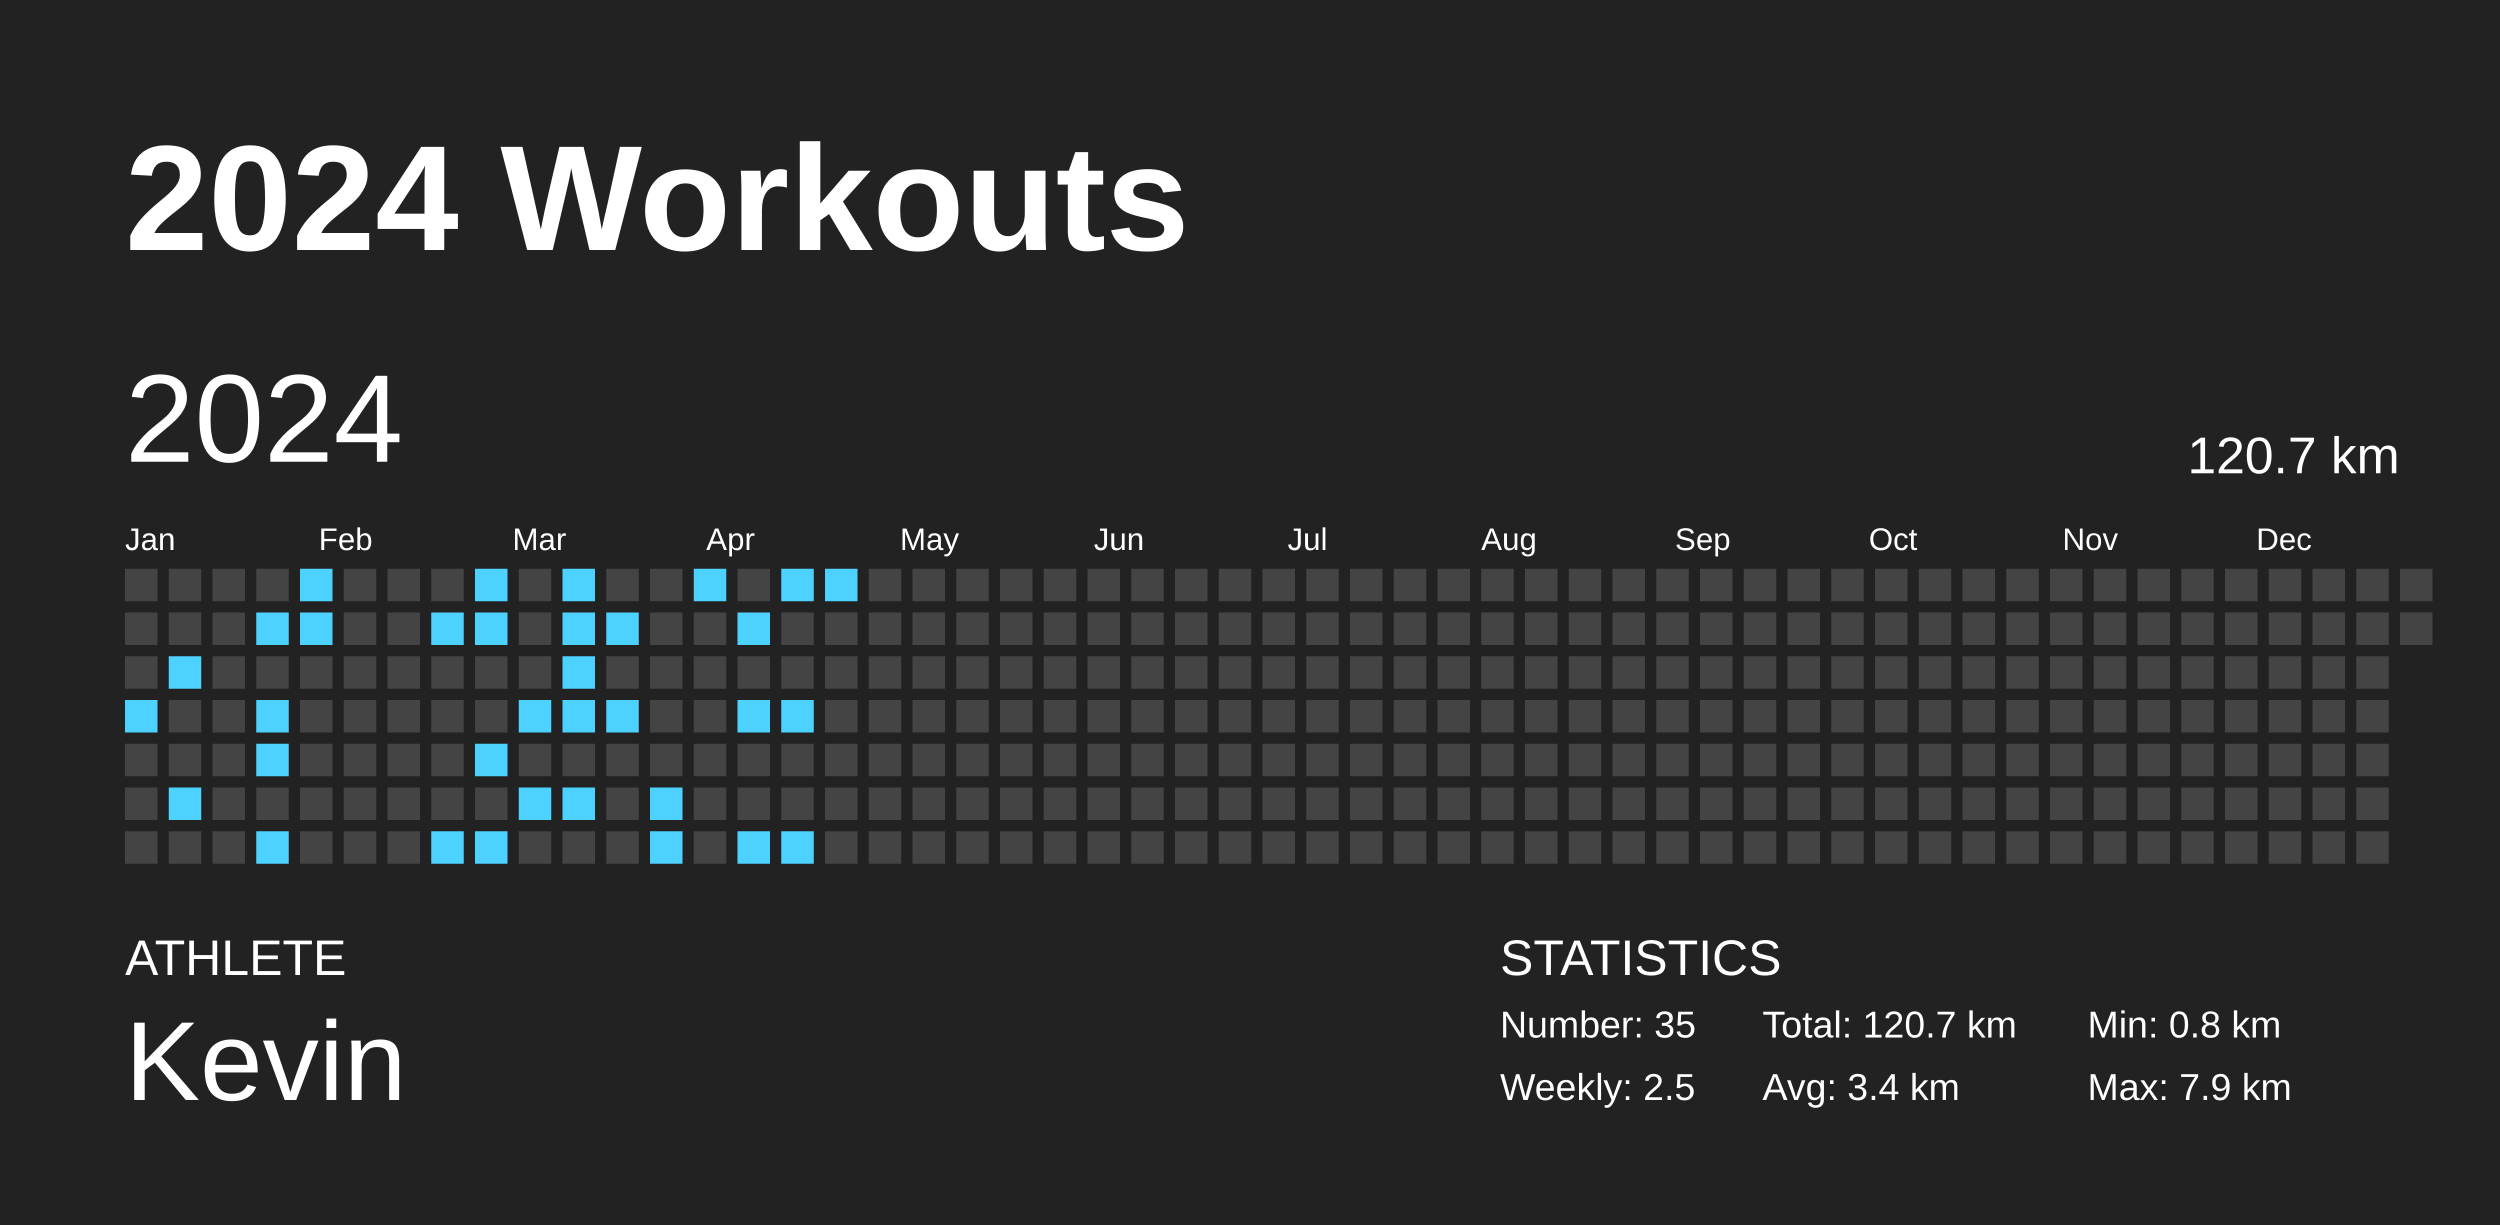
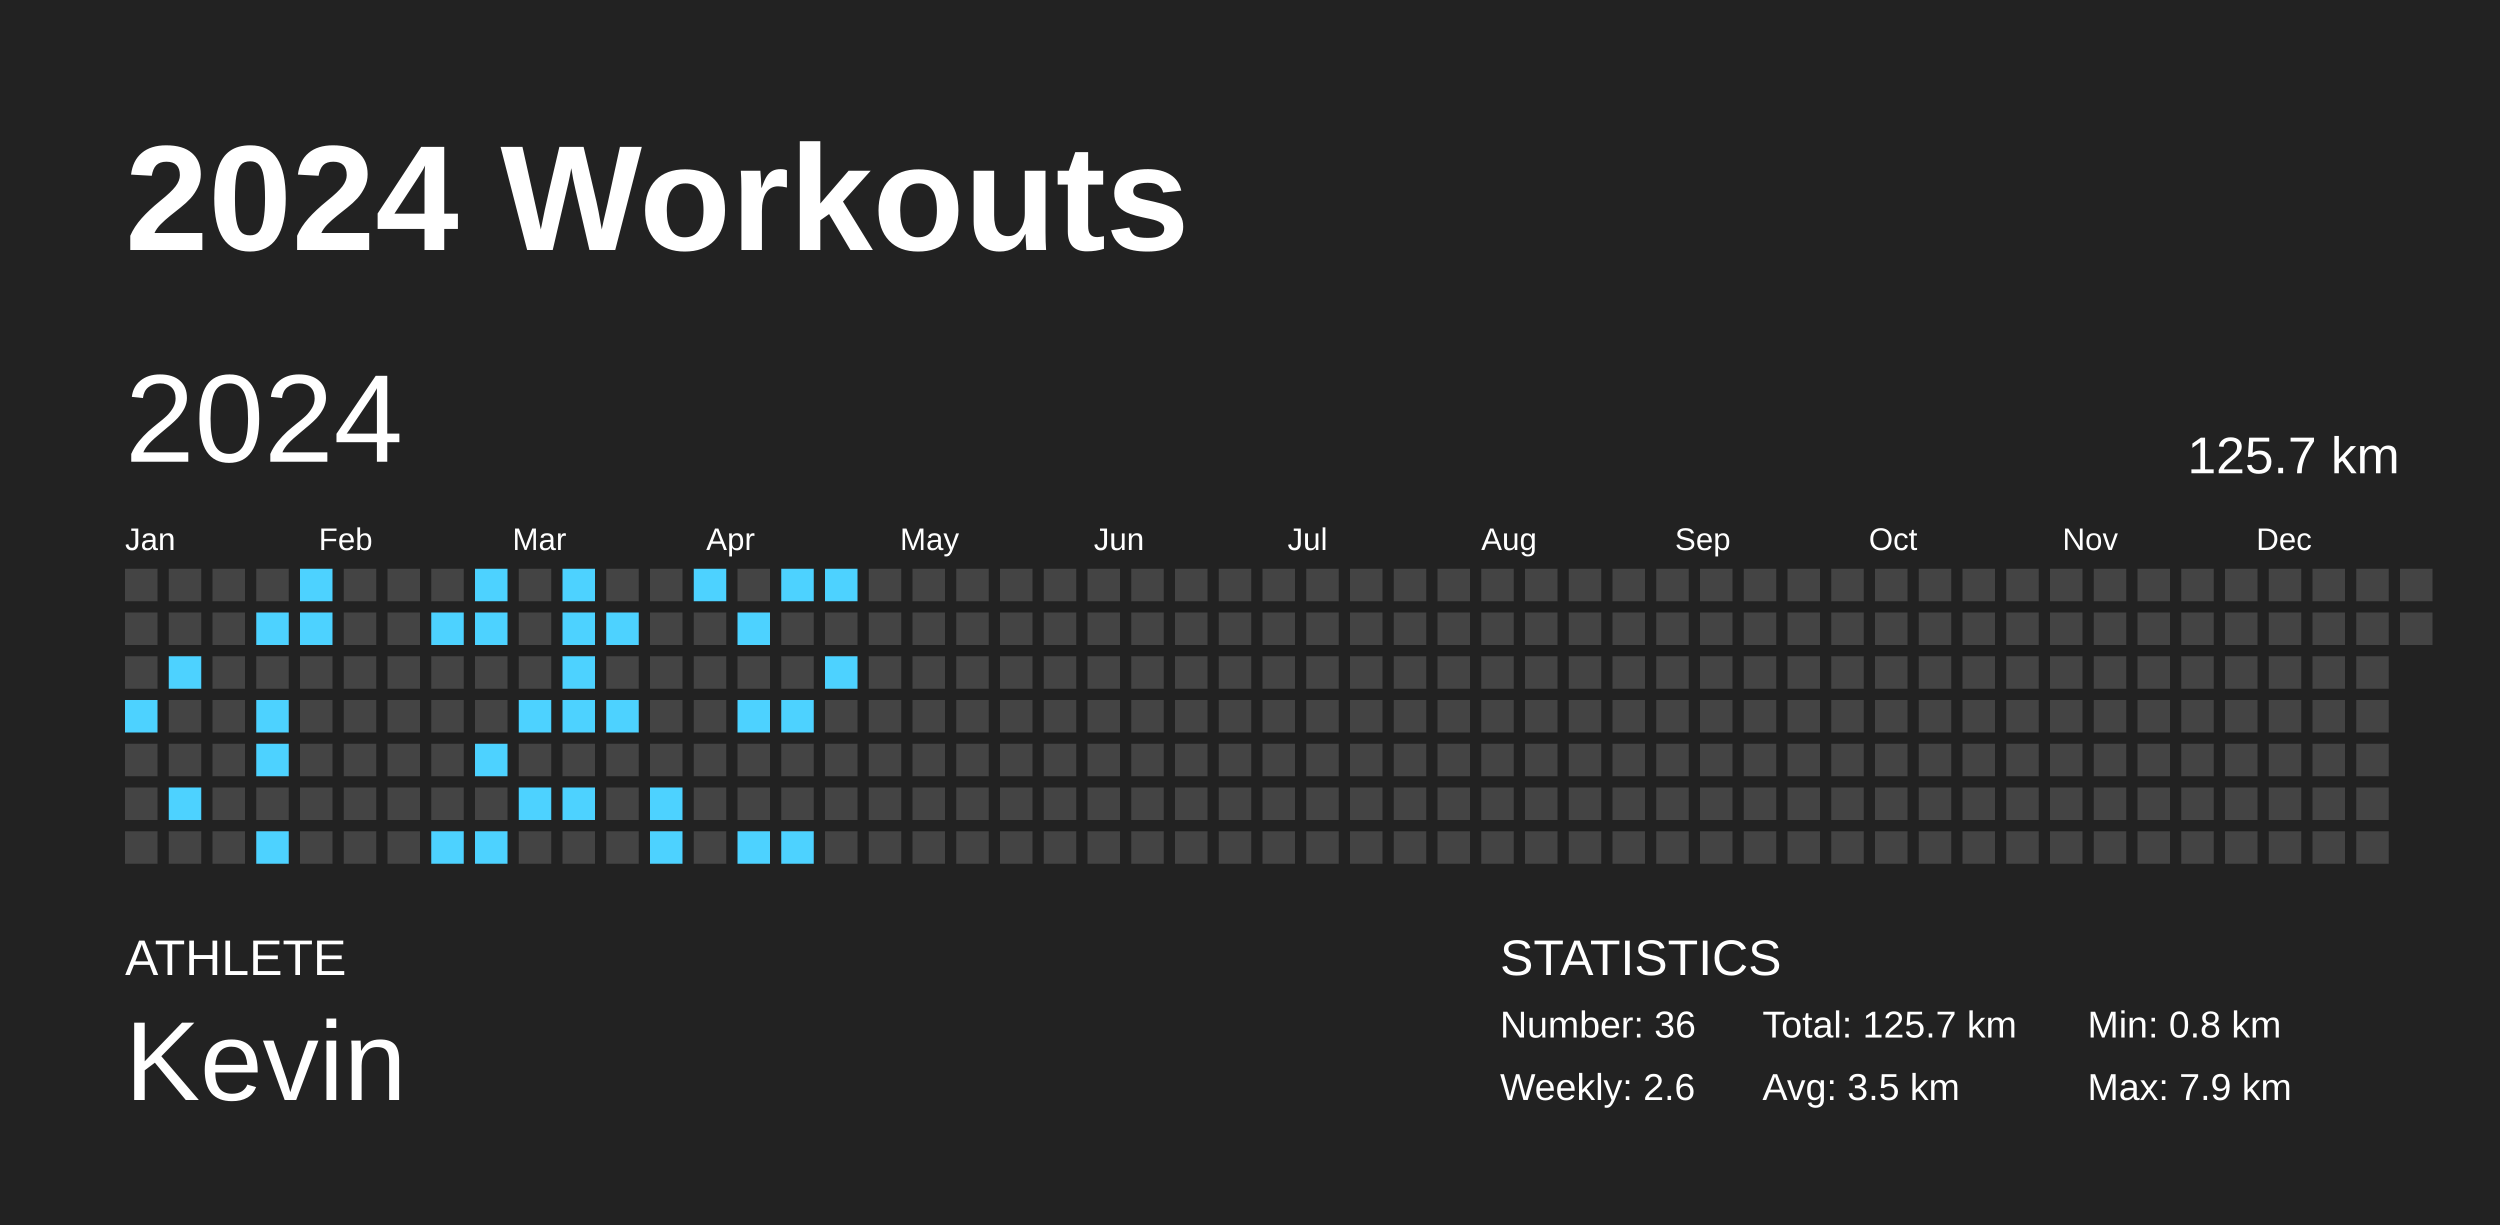
<svg xmlns="http://www.w3.org/2000/svg" baseProfile="full" height="98mm" version="1.1" viewBox="0,0,200,98" width="200mm">
  <defs />
  <rect fill="#222222" height="98" width="200" x="0" y="0" />
  <text fill="#FFFFFF" style="font-size:12px; font-family:Arial; font-weight:bold;" x="10" y="20">2024 Workouts</text>
  <text fill="#FFFFFF" style="font-size:4px; font-family:Arial" x="10" y="78">ATHLETE</text>
  <text fill="#FFFFFF" style="font-size:9px; font-family:Arial" x="10" y="88">Kevin</text>
  <text fill="#FFFFFF" style="font-size:4px; font-family:Arial" x="120" y="78">STATISTICS</text>
-   <text fill="#FFFFFF" style="font-size:3px; font-family:Arial" x="120" y="83">Number: 35</text>
-   <text fill="#FFFFFF" style="font-size:3px; font-family:Arial" x="120" y="88">Weekly: 2.5</text>
-   <text fill="#FFFFFF" style="font-size:3px; font-family:Arial" x="141" y="83">Total: 120.7 km</text>
-   <text fill="#FFFFFF" style="font-size:3px; font-family:Arial" x="141" y="88">Avg: 3.4 km</text>
+   <text fill="#FFFFFF" style="font-size:3px; font-family:Arial" x="120" y="83">Number: 36</text>
+   <text fill="#FFFFFF" style="font-size:3px; font-family:Arial" x="120" y="88">Weekly: 2.6</text>
+   <text fill="#FFFFFF" style="font-size:3px; font-family:Arial" x="141" y="83">Total: 125.7 km</text>
+   <text fill="#FFFFFF" style="font-size:3px; font-family:Arial" x="141" y="88">Avg: 3.5 km</text>
  <text fill="#FFFFFF" style="font-size:3px; font-family:Arial" x="167" y="83">Min: 0.8 km</text>
  <text fill="#FFFFFF" style="font-size:3px; font-family:Arial" x="167" y="88">Max: 7.9 km</text>
  <text dominant-baseline="hanging" fill="#FFFFFF" style="font-size:10.0px; font-family:Arial;" x="10" y="30">2024</text>
-   <text dominant-baseline="hanging" fill="#FFFFFF" style="font-size:4.125px; font-family:Arial;" x="175" y="35">120.7 km</text>
+   <text dominant-baseline="hanging" fill="#FFFFFF" style="font-size:4.125px; font-family:Arial;" x="175" y="35">125.7 km</text>
  <text fill="#FFFFFF" style="font-size:2.5px; font-family:Arial" x="10.0" y="44">Jan</text>
  <text fill="#FFFFFF" style="font-size:2.5px; font-family:Arial" x="25.5" y="44">Feb</text>
  <text fill="#FFFFFF" style="font-size:2.5px; font-family:Arial" x="41.0" y="44">Mar</text>
  <text fill="#FFFFFF" style="font-size:2.5px; font-family:Arial" x="56.5" y="44">Apr</text>
  <text fill="#FFFFFF" style="font-size:2.5px; font-family:Arial" x="72.0" y="44">May</text>
  <text fill="#FFFFFF" style="font-size:2.5px; font-family:Arial" x="87.5" y="44">Jun</text>
  <text fill="#FFFFFF" style="font-size:2.5px; font-family:Arial" x="103.0" y="44">Jul</text>
  <text fill="#FFFFFF" style="font-size:2.5px; font-family:Arial" x="118.5" y="44">Aug</text>
  <text fill="#FFFFFF" style="font-size:2.5px; font-family:Arial" x="134.0" y="44">Sep</text>
  <text fill="#FFFFFF" style="font-size:2.5px; font-family:Arial" x="149.5" y="44">Oct</text>
  <text fill="#FFFFFF" style="font-size:2.5px; font-family:Arial" x="165.0" y="44">Nov</text>
  <text fill="#FFFFFF" style="font-size:2.5px; font-family:Arial" x="180.5" y="44">Dec</text>
  <rect fill="#444444" height="2.6" width="2.6" x="10.0" y="45.5" />
  <rect fill="#444444" height="2.6" width="2.6" x="10.0" y="49.0" />
  <rect fill="#444444" height="2.6" width="2.6" x="10.0" y="52.5" />
  <rect fill="#4dd2ff" height="2.6" width="2.6" x="10.0" y="56.0" />
  <rect fill="#444444" height="2.6" width="2.6" x="10.0" y="59.5" />
  <rect fill="#444444" height="2.6" width="2.6" x="10.0" y="63.0" />
  <rect fill="#444444" height="2.6" width="2.6" x="10.0" y="66.5" />
  <rect fill="#444444" height="2.6" width="2.6" x="13.5" y="45.5" />
  <rect fill="#444444" height="2.6" width="2.6" x="13.5" y="49.0" />
  <rect fill="#4dd2ff" height="2.6" width="2.6" x="13.5" y="52.5" />
  <rect fill="#444444" height="2.6" width="2.6" x="13.5" y="56.0" />
  <rect fill="#444444" height="2.6" width="2.6" x="13.5" y="59.5" />
  <rect fill="#4dd2ff" height="2.6" width="2.6" x="13.5" y="63.0" />
  <rect fill="#444444" height="2.6" width="2.6" x="13.5" y="66.5" />
  <rect fill="#444444" height="2.6" width="2.6" x="17.0" y="45.5" />
  <rect fill="#444444" height="2.6" width="2.6" x="17.0" y="49.0" />
  <rect fill="#444444" height="2.6" width="2.6" x="17.0" y="52.5" />
  <rect fill="#444444" height="2.6" width="2.6" x="17.0" y="56.0" />
  <rect fill="#444444" height="2.6" width="2.6" x="17.0" y="59.5" />
  <rect fill="#444444" height="2.6" width="2.6" x="17.0" y="63.0" />
  <rect fill="#444444" height="2.6" width="2.6" x="17.0" y="66.5" />
  <rect fill="#444444" height="2.6" width="2.6" x="20.5" y="45.5" />
  <rect fill="#4dd2ff" height="2.6" width="2.6" x="20.5" y="49.0" />
  <rect fill="#444444" height="2.6" width="2.6" x="20.5" y="52.5" />
  <rect fill="#4dd2ff" height="2.6" width="2.6" x="20.5" y="56.0" />
  <rect fill="#4dd2ff" height="2.6" width="2.6" x="20.5" y="59.5" />
  <rect fill="#444444" height="2.6" width="2.6" x="20.5" y="63.0" />
  <rect fill="#4dd2ff" height="2.6" width="2.6" x="20.5" y="66.5" />
  <rect fill="#4dd2ff" height="2.6" width="2.6" x="24.0" y="45.5" />
  <rect fill="#4dd2ff" height="2.6" width="2.6" x="24.0" y="49.0" />
  <rect fill="#444444" height="2.6" width="2.6" x="24.0" y="52.5" />
  <rect fill="#444444" height="2.6" width="2.6" x="24.0" y="56.0" />
  <rect fill="#444444" height="2.6" width="2.6" x="24.0" y="59.5" />
  <rect fill="#444444" height="2.6" width="2.6" x="24.0" y="63.0" />
  <rect fill="#444444" height="2.6" width="2.6" x="24.0" y="66.5" />
  <rect fill="#444444" height="2.6" width="2.6" x="27.5" y="45.5" />
  <rect fill="#444444" height="2.6" width="2.6" x="27.5" y="49.0" />
  <rect fill="#444444" height="2.6" width="2.6" x="27.5" y="52.5" />
  <rect fill="#444444" height="2.6" width="2.6" x="27.5" y="56.0" />
  <rect fill="#444444" height="2.6" width="2.6" x="27.5" y="59.5" />
  <rect fill="#444444" height="2.6" width="2.6" x="27.5" y="63.0" />
  <rect fill="#444444" height="2.6" width="2.6" x="27.5" y="66.5" />
  <rect fill="#444444" height="2.6" width="2.6" x="31.0" y="45.5" />
  <rect fill="#444444" height="2.6" width="2.6" x="31.0" y="49.0" />
  <rect fill="#444444" height="2.6" width="2.6" x="31.0" y="52.5" />
  <rect fill="#444444" height="2.6" width="2.6" x="31.0" y="56.0" />
  <rect fill="#444444" height="2.6" width="2.6" x="31.0" y="59.5" />
  <rect fill="#444444" height="2.6" width="2.6" x="31.0" y="63.0" />
  <rect fill="#444444" height="2.6" width="2.6" x="31.0" y="66.5" />
  <rect fill="#444444" height="2.6" width="2.6" x="34.5" y="45.5" />
  <rect fill="#4dd2ff" height="2.6" width="2.6" x="34.5" y="49.0" />
  <rect fill="#444444" height="2.6" width="2.6" x="34.5" y="52.5" />
  <rect fill="#444444" height="2.6" width="2.6" x="34.5" y="56.0" />
  <rect fill="#444444" height="2.6" width="2.6" x="34.5" y="59.5" />
  <rect fill="#444444" height="2.6" width="2.6" x="34.5" y="63.0" />
  <rect fill="#4dd2ff" height="2.6" width="2.6" x="34.5" y="66.5" />
  <rect fill="#4dd2ff" height="2.6" width="2.6" x="38.0" y="45.5" />
  <rect fill="#4dd2ff" height="2.6" width="2.6" x="38.0" y="49.0" />
  <rect fill="#444444" height="2.6" width="2.6" x="38.0" y="52.5" />
  <rect fill="#444444" height="2.6" width="2.6" x="38.0" y="56.0" />
  <rect fill="#4dd2ff" height="2.6" width="2.6" x="38.0" y="59.5" />
  <rect fill="#444444" height="2.6" width="2.6" x="38.0" y="63.0" />
  <rect fill="#4dd2ff" height="2.6" width="2.6" x="38.0" y="66.5" />
  <rect fill="#444444" height="2.6" width="2.6" x="41.5" y="45.5" />
  <rect fill="#444444" height="2.6" width="2.6" x="41.5" y="49.0" />
  <rect fill="#444444" height="2.6" width="2.6" x="41.5" y="52.5" />
  <rect fill="#4dd2ff" height="2.6" width="2.6" x="41.5" y="56.0" />
  <rect fill="#444444" height="2.6" width="2.6" x="41.5" y="59.5" />
  <rect fill="#4dd2ff" height="2.6" width="2.6" x="41.5" y="63.0" />
  <rect fill="#444444" height="2.6" width="2.6" x="41.5" y="66.5" />
  <rect fill="#4dd2ff" height="2.6" width="2.6" x="45.0" y="45.5" />
  <rect fill="#4dd2ff" height="2.6" width="2.6" x="45.0" y="49.0" />
  <rect fill="#4dd2ff" height="2.6" width="2.6" x="45.0" y="52.5" />
  <rect fill="#4dd2ff" height="2.6" width="2.6" x="45.0" y="56.0" />
  <rect fill="#444444" height="2.6" width="2.6" x="45.0" y="59.5" />
  <rect fill="#4dd2ff" height="2.6" width="2.6" x="45.0" y="63.0" />
  <rect fill="#444444" height="2.6" width="2.6" x="45.0" y="66.5" />
  <rect fill="#444444" height="2.6" width="2.6" x="48.5" y="45.5" />
  <rect fill="#4dd2ff" height="2.6" width="2.6" x="48.5" y="49.0" />
  <rect fill="#444444" height="2.6" width="2.6" x="48.5" y="52.5" />
  <rect fill="#4dd2ff" height="2.6" width="2.6" x="48.5" y="56.0" />
  <rect fill="#444444" height="2.6" width="2.6" x="48.5" y="59.5" />
  <rect fill="#444444" height="2.6" width="2.6" x="48.5" y="63.0" />
  <rect fill="#444444" height="2.6" width="2.6" x="48.5" y="66.5" />
  <rect fill="#444444" height="2.6" width="2.6" x="52.0" y="45.5" />
  <rect fill="#444444" height="2.6" width="2.6" x="52.0" y="49.0" />
  <rect fill="#444444" height="2.6" width="2.6" x="52.0" y="52.5" />
  <rect fill="#444444" height="2.6" width="2.6" x="52.0" y="56.0" />
  <rect fill="#444444" height="2.6" width="2.6" x="52.0" y="59.5" />
  <rect fill="#4dd2ff" height="2.6" width="2.6" x="52.0" y="63.0" />
  <rect fill="#4dd2ff" height="2.6" width="2.6" x="52.0" y="66.5" />
  <rect fill="#4dd2ff" height="2.6" width="2.6" x="55.5" y="45.5" />
  <rect fill="#444444" height="2.6" width="2.6" x="55.5" y="49.0" />
  <rect fill="#444444" height="2.6" width="2.6" x="55.5" y="52.5" />
  <rect fill="#444444" height="2.6" width="2.6" x="55.5" y="56.0" />
  <rect fill="#444444" height="2.6" width="2.6" x="55.5" y="59.5" />
  <rect fill="#444444" height="2.6" width="2.6" x="55.5" y="63.0" />
  <rect fill="#444444" height="2.6" width="2.6" x="55.5" y="66.5" />
  <rect fill="#444444" height="2.6" width="2.6" x="59.0" y="45.5" />
  <rect fill="#4dd2ff" height="2.6" width="2.6" x="59.0" y="49.0" />
  <rect fill="#444444" height="2.6" width="2.6" x="59.0" y="52.5" />
  <rect fill="#4dd2ff" height="2.6" width="2.6" x="59.0" y="56.0" />
  <rect fill="#444444" height="2.6" width="2.6" x="59.0" y="59.5" />
  <rect fill="#444444" height="2.6" width="2.6" x="59.0" y="63.0" />
  <rect fill="#4dd2ff" height="2.6" width="2.6" x="59.0" y="66.5" />
  <rect fill="#4dd2ff" height="2.6" width="2.6" x="62.5" y="45.5" />
  <rect fill="#444444" height="2.6" width="2.6" x="62.5" y="49.0" />
  <rect fill="#444444" height="2.6" width="2.6" x="62.5" y="52.5" />
  <rect fill="#4dd2ff" height="2.6" width="2.6" x="62.5" y="56.0" />
  <rect fill="#444444" height="2.6" width="2.6" x="62.5" y="59.5" />
  <rect fill="#444444" height="2.6" width="2.6" x="62.5" y="63.0" />
  <rect fill="#4dd2ff" height="2.6" width="2.6" x="62.5" y="66.5" />
  <rect fill="#4dd2ff" height="2.6" width="2.6" x="66.0" y="45.5" />
  <rect fill="#444444" height="2.6" width="2.6" x="66.0" y="49.0" />
-   <rect fill="#444444" height="2.6" width="2.6" x="66.0" y="52.5" />
+   <rect fill="#4dd2ff" height="2.6" width="2.6" x="66.0" y="52.5" />
  <rect fill="#444444" height="2.6" width="2.6" x="66.0" y="56.0" />
  <rect fill="#444444" height="2.6" width="2.6" x="66.0" y="59.5" />
  <rect fill="#444444" height="2.6" width="2.6" x="66.0" y="63.0" />
  <rect fill="#444444" height="2.6" width="2.6" x="66.0" y="66.5" />
  <rect fill="#444444" height="2.6" width="2.6" x="69.5" y="45.5" />
  <rect fill="#444444" height="2.6" width="2.6" x="69.5" y="49.0" />
  <rect fill="#444444" height="2.6" width="2.6" x="69.5" y="52.5" />
  <rect fill="#444444" height="2.6" width="2.6" x="69.5" y="56.0" />
  <rect fill="#444444" height="2.6" width="2.6" x="69.5" y="59.5" />
  <rect fill="#444444" height="2.6" width="2.6" x="69.5" y="63.0" />
  <rect fill="#444444" height="2.6" width="2.6" x="69.5" y="66.5" />
  <rect fill="#444444" height="2.6" width="2.6" x="73.0" y="45.5" />
  <rect fill="#444444" height="2.6" width="2.6" x="73.0" y="49.0" />
  <rect fill="#444444" height="2.6" width="2.6" x="73.0" y="52.5" />
  <rect fill="#444444" height="2.6" width="2.6" x="73.0" y="56.0" />
  <rect fill="#444444" height="2.6" width="2.6" x="73.0" y="59.5" />
  <rect fill="#444444" height="2.6" width="2.6" x="73.0" y="63.0" />
  <rect fill="#444444" height="2.6" width="2.6" x="73.0" y="66.5" />
  <rect fill="#444444" height="2.6" width="2.6" x="76.5" y="45.5" />
  <rect fill="#444444" height="2.6" width="2.6" x="76.5" y="49.0" />
  <rect fill="#444444" height="2.6" width="2.6" x="76.5" y="52.5" />
  <rect fill="#444444" height="2.6" width="2.6" x="76.5" y="56.0" />
  <rect fill="#444444" height="2.6" width="2.6" x="76.5" y="59.5" />
  <rect fill="#444444" height="2.6" width="2.6" x="76.5" y="63.0" />
  <rect fill="#444444" height="2.6" width="2.6" x="76.5" y="66.5" />
  <rect fill="#444444" height="2.6" width="2.6" x="80.0" y="45.5" />
  <rect fill="#444444" height="2.6" width="2.6" x="80.0" y="49.0" />
  <rect fill="#444444" height="2.6" width="2.6" x="80.0" y="52.5" />
  <rect fill="#444444" height="2.6" width="2.6" x="80.0" y="56.0" />
  <rect fill="#444444" height="2.6" width="2.6" x="80.0" y="59.5" />
  <rect fill="#444444" height="2.6" width="2.6" x="80.0" y="63.0" />
  <rect fill="#444444" height="2.6" width="2.6" x="80.0" y="66.5" />
  <rect fill="#444444" height="2.6" width="2.6" x="83.5" y="45.5" />
  <rect fill="#444444" height="2.6" width="2.6" x="83.5" y="49.0" />
  <rect fill="#444444" height="2.6" width="2.6" x="83.5" y="52.5" />
  <rect fill="#444444" height="2.6" width="2.6" x="83.5" y="56.0" />
  <rect fill="#444444" height="2.6" width="2.6" x="83.5" y="59.5" />
  <rect fill="#444444" height="2.6" width="2.6" x="83.5" y="63.0" />
  <rect fill="#444444" height="2.6" width="2.6" x="83.5" y="66.5" />
  <rect fill="#444444" height="2.6" width="2.6" x="87.0" y="45.5" />
  <rect fill="#444444" height="2.6" width="2.6" x="87.0" y="49.0" />
  <rect fill="#444444" height="2.6" width="2.6" x="87.0" y="52.5" />
  <rect fill="#444444" height="2.6" width="2.6" x="87.0" y="56.0" />
  <rect fill="#444444" height="2.6" width="2.6" x="87.0" y="59.5" />
  <rect fill="#444444" height="2.6" width="2.6" x="87.0" y="63.0" />
  <rect fill="#444444" height="2.6" width="2.6" x="87.0" y="66.5" />
  <rect fill="#444444" height="2.6" width="2.6" x="90.5" y="45.5" />
  <rect fill="#444444" height="2.6" width="2.6" x="90.5" y="49.0" />
  <rect fill="#444444" height="2.6" width="2.6" x="90.5" y="52.5" />
  <rect fill="#444444" height="2.6" width="2.6" x="90.5" y="56.0" />
  <rect fill="#444444" height="2.6" width="2.6" x="90.5" y="59.5" />
  <rect fill="#444444" height="2.6" width="2.6" x="90.5" y="63.0" />
  <rect fill="#444444" height="2.6" width="2.6" x="90.5" y="66.5" />
  <rect fill="#444444" height="2.6" width="2.6" x="94.0" y="45.5" />
  <rect fill="#444444" height="2.6" width="2.6" x="94.0" y="49.0" />
  <rect fill="#444444" height="2.6" width="2.6" x="94.0" y="52.5" />
  <rect fill="#444444" height="2.6" width="2.6" x="94.0" y="56.0" />
  <rect fill="#444444" height="2.6" width="2.6" x="94.0" y="59.5" />
  <rect fill="#444444" height="2.6" width="2.6" x="94.0" y="63.0" />
  <rect fill="#444444" height="2.6" width="2.6" x="94.0" y="66.5" />
  <rect fill="#444444" height="2.6" width="2.6" x="97.5" y="45.5" />
  <rect fill="#444444" height="2.6" width="2.6" x="97.5" y="49.0" />
  <rect fill="#444444" height="2.6" width="2.6" x="97.5" y="52.5" />
  <rect fill="#444444" height="2.6" width="2.6" x="97.5" y="56.0" />
  <rect fill="#444444" height="2.6" width="2.6" x="97.5" y="59.5" />
  <rect fill="#444444" height="2.6" width="2.6" x="97.5" y="63.0" />
  <rect fill="#444444" height="2.6" width="2.6" x="97.5" y="66.5" />
  <rect fill="#444444" height="2.6" width="2.6" x="101.0" y="45.5" />
  <rect fill="#444444" height="2.6" width="2.6" x="101.0" y="49.0" />
  <rect fill="#444444" height="2.6" width="2.6" x="101.0" y="52.5" />
  <rect fill="#444444" height="2.6" width="2.6" x="101.0" y="56.0" />
  <rect fill="#444444" height="2.6" width="2.6" x="101.0" y="59.5" />
  <rect fill="#444444" height="2.6" width="2.6" x="101.0" y="63.0" />
  <rect fill="#444444" height="2.6" width="2.6" x="101.0" y="66.5" />
  <rect fill="#444444" height="2.6" width="2.6" x="104.5" y="45.5" />
  <rect fill="#444444" height="2.6" width="2.6" x="104.5" y="49.0" />
  <rect fill="#444444" height="2.6" width="2.6" x="104.5" y="52.5" />
  <rect fill="#444444" height="2.6" width="2.6" x="104.5" y="56.0" />
  <rect fill="#444444" height="2.6" width="2.6" x="104.5" y="59.5" />
  <rect fill="#444444" height="2.6" width="2.6" x="104.5" y="63.0" />
  <rect fill="#444444" height="2.6" width="2.6" x="104.5" y="66.5" />
  <rect fill="#444444" height="2.6" width="2.6" x="108.0" y="45.5" />
  <rect fill="#444444" height="2.6" width="2.6" x="108.0" y="49.0" />
  <rect fill="#444444" height="2.6" width="2.6" x="108.0" y="52.5" />
  <rect fill="#444444" height="2.6" width="2.6" x="108.0" y="56.0" />
  <rect fill="#444444" height="2.6" width="2.6" x="108.0" y="59.5" />
  <rect fill="#444444" height="2.6" width="2.6" x="108.0" y="63.0" />
  <rect fill="#444444" height="2.6" width="2.6" x="108.0" y="66.5" />
  <rect fill="#444444" height="2.6" width="2.6" x="111.5" y="45.5" />
  <rect fill="#444444" height="2.6" width="2.6" x="111.5" y="49.0" />
  <rect fill="#444444" height="2.6" width="2.6" x="111.5" y="52.5" />
  <rect fill="#444444" height="2.6" width="2.6" x="111.5" y="56.0" />
  <rect fill="#444444" height="2.6" width="2.6" x="111.5" y="59.5" />
  <rect fill="#444444" height="2.6" width="2.6" x="111.5" y="63.0" />
  <rect fill="#444444" height="2.6" width="2.6" x="111.5" y="66.5" />
  <rect fill="#444444" height="2.6" width="2.6" x="115.0" y="45.5" />
  <rect fill="#444444" height="2.6" width="2.6" x="115.0" y="49.0" />
  <rect fill="#444444" height="2.6" width="2.6" x="115.0" y="52.5" />
  <rect fill="#444444" height="2.6" width="2.6" x="115.0" y="56.0" />
  <rect fill="#444444" height="2.6" width="2.6" x="115.0" y="59.5" />
  <rect fill="#444444" height="2.6" width="2.6" x="115.0" y="63.0" />
  <rect fill="#444444" height="2.6" width="2.6" x="115.0" y="66.5" />
  <rect fill="#444444" height="2.6" width="2.6" x="118.5" y="45.5" />
  <rect fill="#444444" height="2.6" width="2.6" x="118.5" y="49.0" />
  <rect fill="#444444" height="2.6" width="2.6" x="118.5" y="52.5" />
  <rect fill="#444444" height="2.6" width="2.6" x="118.5" y="56.0" />
  <rect fill="#444444" height="2.6" width="2.6" x="118.5" y="59.5" />
  <rect fill="#444444" height="2.6" width="2.6" x="118.5" y="63.0" />
  <rect fill="#444444" height="2.6" width="2.6" x="118.5" y="66.5" />
  <rect fill="#444444" height="2.6" width="2.6" x="122.0" y="45.5" />
  <rect fill="#444444" height="2.6" width="2.6" x="122.0" y="49.0" />
  <rect fill="#444444" height="2.6" width="2.6" x="122.0" y="52.5" />
  <rect fill="#444444" height="2.6" width="2.6" x="122.0" y="56.0" />
  <rect fill="#444444" height="2.6" width="2.6" x="122.0" y="59.5" />
  <rect fill="#444444" height="2.6" width="2.6" x="122.0" y="63.0" />
  <rect fill="#444444" height="2.6" width="2.6" x="122.0" y="66.5" />
  <rect fill="#444444" height="2.6" width="2.6" x="125.5" y="45.5" />
  <rect fill="#444444" height="2.6" width="2.6" x="125.5" y="49.0" />
  <rect fill="#444444" height="2.6" width="2.6" x="125.5" y="52.5" />
  <rect fill="#444444" height="2.6" width="2.6" x="125.5" y="56.0" />
  <rect fill="#444444" height="2.6" width="2.6" x="125.5" y="59.5" />
  <rect fill="#444444" height="2.6" width="2.6" x="125.5" y="63.0" />
  <rect fill="#444444" height="2.6" width="2.6" x="125.5" y="66.5" />
  <rect fill="#444444" height="2.6" width="2.6" x="129.0" y="45.5" />
  <rect fill="#444444" height="2.6" width="2.6" x="129.0" y="49.0" />
  <rect fill="#444444" height="2.6" width="2.6" x="129.0" y="52.5" />
  <rect fill="#444444" height="2.6" width="2.6" x="129.0" y="56.0" />
  <rect fill="#444444" height="2.6" width="2.6" x="129.0" y="59.5" />
  <rect fill="#444444" height="2.6" width="2.6" x="129.0" y="63.0" />
  <rect fill="#444444" height="2.6" width="2.6" x="129.0" y="66.5" />
  <rect fill="#444444" height="2.6" width="2.6" x="132.5" y="45.5" />
  <rect fill="#444444" height="2.6" width="2.6" x="132.5" y="49.0" />
  <rect fill="#444444" height="2.6" width="2.6" x="132.5" y="52.5" />
  <rect fill="#444444" height="2.6" width="2.6" x="132.5" y="56.0" />
  <rect fill="#444444" height="2.6" width="2.6" x="132.5" y="59.5" />
  <rect fill="#444444" height="2.6" width="2.6" x="132.5" y="63.0" />
  <rect fill="#444444" height="2.6" width="2.6" x="132.5" y="66.5" />
  <rect fill="#444444" height="2.6" width="2.6" x="136.0" y="45.5" />
  <rect fill="#444444" height="2.6" width="2.6" x="136.0" y="49.0" />
  <rect fill="#444444" height="2.6" width="2.6" x="136.0" y="52.5" />
  <rect fill="#444444" height="2.6" width="2.6" x="136.0" y="56.0" />
  <rect fill="#444444" height="2.6" width="2.6" x="136.0" y="59.5" />
  <rect fill="#444444" height="2.6" width="2.6" x="136.0" y="63.0" />
  <rect fill="#444444" height="2.6" width="2.6" x="136.0" y="66.5" />
  <rect fill="#444444" height="2.6" width="2.6" x="139.5" y="45.5" />
  <rect fill="#444444" height="2.6" width="2.6" x="139.5" y="49.0" />
  <rect fill="#444444" height="2.6" width="2.6" x="139.5" y="52.5" />
  <rect fill="#444444" height="2.6" width="2.6" x="139.5" y="56.0" />
  <rect fill="#444444" height="2.6" width="2.6" x="139.5" y="59.5" />
  <rect fill="#444444" height="2.6" width="2.6" x="139.5" y="63.0" />
  <rect fill="#444444" height="2.6" width="2.6" x="139.5" y="66.5" />
  <rect fill="#444444" height="2.6" width="2.6" x="143.0" y="45.5" />
  <rect fill="#444444" height="2.6" width="2.6" x="143.0" y="49.0" />
  <rect fill="#444444" height="2.6" width="2.6" x="143.0" y="52.5" />
  <rect fill="#444444" height="2.6" width="2.6" x="143.0" y="56.0" />
  <rect fill="#444444" height="2.6" width="2.6" x="143.0" y="59.5" />
  <rect fill="#444444" height="2.6" width="2.6" x="143.0" y="63.0" />
  <rect fill="#444444" height="2.6" width="2.6" x="143.0" y="66.5" />
  <rect fill="#444444" height="2.6" width="2.6" x="146.5" y="45.5" />
  <rect fill="#444444" height="2.6" width="2.6" x="146.5" y="49.0" />
  <rect fill="#444444" height="2.6" width="2.6" x="146.5" y="52.5" />
  <rect fill="#444444" height="2.6" width="2.6" x="146.5" y="56.0" />
  <rect fill="#444444" height="2.6" width="2.6" x="146.5" y="59.5" />
  <rect fill="#444444" height="2.6" width="2.6" x="146.5" y="63.0" />
  <rect fill="#444444" height="2.6" width="2.6" x="146.5" y="66.5" />
  <rect fill="#444444" height="2.6" width="2.6" x="150.0" y="45.5" />
  <rect fill="#444444" height="2.6" width="2.6" x="150.0" y="49.0" />
  <rect fill="#444444" height="2.6" width="2.6" x="150.0" y="52.5" />
  <rect fill="#444444" height="2.6" width="2.6" x="150.0" y="56.0" />
  <rect fill="#444444" height="2.6" width="2.6" x="150.0" y="59.5" />
  <rect fill="#444444" height="2.6" width="2.6" x="150.0" y="63.0" />
  <rect fill="#444444" height="2.6" width="2.6" x="150.0" y="66.5" />
  <rect fill="#444444" height="2.6" width="2.6" x="153.5" y="45.5" />
  <rect fill="#444444" height="2.6" width="2.6" x="153.5" y="49.0" />
  <rect fill="#444444" height="2.6" width="2.6" x="153.5" y="52.5" />
  <rect fill="#444444" height="2.6" width="2.6" x="153.5" y="56.0" />
  <rect fill="#444444" height="2.6" width="2.6" x="153.5" y="59.5" />
  <rect fill="#444444" height="2.6" width="2.6" x="153.5" y="63.0" />
  <rect fill="#444444" height="2.6" width="2.6" x="153.5" y="66.5" />
  <rect fill="#444444" height="2.6" width="2.6" x="157.0" y="45.5" />
  <rect fill="#444444" height="2.6" width="2.6" x="157.0" y="49.0" />
  <rect fill="#444444" height="2.6" width="2.6" x="157.0" y="52.5" />
  <rect fill="#444444" height="2.6" width="2.6" x="157.0" y="56.0" />
  <rect fill="#444444" height="2.6" width="2.6" x="157.0" y="59.5" />
  <rect fill="#444444" height="2.6" width="2.6" x="157.0" y="63.0" />
  <rect fill="#444444" height="2.6" width="2.6" x="157.0" y="66.5" />
  <rect fill="#444444" height="2.6" width="2.6" x="160.5" y="45.5" />
  <rect fill="#444444" height="2.6" width="2.6" x="160.5" y="49.0" />
  <rect fill="#444444" height="2.6" width="2.6" x="160.5" y="52.5" />
  <rect fill="#444444" height="2.6" width="2.6" x="160.5" y="56.0" />
  <rect fill="#444444" height="2.6" width="2.6" x="160.5" y="59.5" />
  <rect fill="#444444" height="2.6" width="2.6" x="160.5" y="63.0" />
  <rect fill="#444444" height="2.6" width="2.6" x="160.5" y="66.5" />
  <rect fill="#444444" height="2.6" width="2.6" x="164.0" y="45.5" />
  <rect fill="#444444" height="2.6" width="2.6" x="164.0" y="49.0" />
  <rect fill="#444444" height="2.6" width="2.6" x="164.0" y="52.5" />
  <rect fill="#444444" height="2.6" width="2.6" x="164.0" y="56.0" />
  <rect fill="#444444" height="2.6" width="2.6" x="164.0" y="59.5" />
  <rect fill="#444444" height="2.6" width="2.6" x="164.0" y="63.0" />
  <rect fill="#444444" height="2.6" width="2.6" x="164.0" y="66.5" />
  <rect fill="#444444" height="2.6" width="2.6" x="167.5" y="45.5" />
  <rect fill="#444444" height="2.6" width="2.6" x="167.5" y="49.0" />
  <rect fill="#444444" height="2.6" width="2.6" x="167.5" y="52.5" />
  <rect fill="#444444" height="2.6" width="2.6" x="167.5" y="56.0" />
  <rect fill="#444444" height="2.6" width="2.6" x="167.5" y="59.5" />
  <rect fill="#444444" height="2.6" width="2.6" x="167.5" y="63.0" />
  <rect fill="#444444" height="2.6" width="2.6" x="167.5" y="66.5" />
  <rect fill="#444444" height="2.6" width="2.6" x="171.0" y="45.5" />
  <rect fill="#444444" height="2.6" width="2.6" x="171.0" y="49.0" />
  <rect fill="#444444" height="2.6" width="2.6" x="171.0" y="52.5" />
  <rect fill="#444444" height="2.6" width="2.6" x="171.0" y="56.0" />
  <rect fill="#444444" height="2.6" width="2.6" x="171.0" y="59.5" />
  <rect fill="#444444" height="2.6" width="2.6" x="171.0" y="63.0" />
  <rect fill="#444444" height="2.6" width="2.6" x="171.0" y="66.5" />
  <rect fill="#444444" height="2.6" width="2.6" x="174.5" y="45.5" />
  <rect fill="#444444" height="2.6" width="2.6" x="174.5" y="49.0" />
  <rect fill="#444444" height="2.6" width="2.6" x="174.5" y="52.5" />
  <rect fill="#444444" height="2.6" width="2.6" x="174.5" y="56.0" />
  <rect fill="#444444" height="2.6" width="2.6" x="174.5" y="59.5" />
  <rect fill="#444444" height="2.6" width="2.6" x="174.5" y="63.0" />
  <rect fill="#444444" height="2.6" width="2.6" x="174.5" y="66.5" />
  <rect fill="#444444" height="2.6" width="2.6" x="178.0" y="45.5" />
  <rect fill="#444444" height="2.6" width="2.6" x="178.0" y="49.0" />
  <rect fill="#444444" height="2.6" width="2.6" x="178.0" y="52.5" />
  <rect fill="#444444" height="2.6" width="2.6" x="178.0" y="56.0" />
  <rect fill="#444444" height="2.6" width="2.6" x="178.0" y="59.5" />
  <rect fill="#444444" height="2.6" width="2.6" x="178.0" y="63.0" />
  <rect fill="#444444" height="2.6" width="2.6" x="178.0" y="66.5" />
  <rect fill="#444444" height="2.6" width="2.6" x="181.5" y="45.5" />
  <rect fill="#444444" height="2.6" width="2.6" x="181.5" y="49.0" />
  <rect fill="#444444" height="2.6" width="2.6" x="181.5" y="52.5" />
  <rect fill="#444444" height="2.6" width="2.6" x="181.5" y="56.0" />
  <rect fill="#444444" height="2.6" width="2.6" x="181.5" y="59.5" />
  <rect fill="#444444" height="2.6" width="2.6" x="181.5" y="63.0" />
  <rect fill="#444444" height="2.6" width="2.6" x="181.5" y="66.5" />
  <rect fill="#444444" height="2.6" width="2.6" x="185.0" y="45.5" />
  <rect fill="#444444" height="2.6" width="2.6" x="185.0" y="49.0" />
  <rect fill="#444444" height="2.6" width="2.6" x="185.0" y="52.5" />
  <rect fill="#444444" height="2.6" width="2.6" x="185.0" y="56.0" />
  <rect fill="#444444" height="2.6" width="2.6" x="185.0" y="59.5" />
  <rect fill="#444444" height="2.6" width="2.6" x="185.0" y="63.0" />
  <rect fill="#444444" height="2.6" width="2.6" x="185.0" y="66.5" />
  <rect fill="#444444" height="2.6" width="2.6" x="188.5" y="45.5" />
  <rect fill="#444444" height="2.6" width="2.6" x="188.5" y="49.0" />
  <rect fill="#444444" height="2.6" width="2.6" x="188.5" y="52.5" />
  <rect fill="#444444" height="2.6" width="2.6" x="188.5" y="56.0" />
  <rect fill="#444444" height="2.6" width="2.6" x="188.5" y="59.5" />
  <rect fill="#444444" height="2.6" width="2.6" x="188.5" y="63.0" />
  <rect fill="#444444" height="2.6" width="2.6" x="188.5" y="66.5" />
  <rect fill="#444444" height="2.6" width="2.6" x="192.0" y="45.5" />
  <rect fill="#444444" height="2.6" width="2.6" x="192.0" y="49.0" />
</svg>
